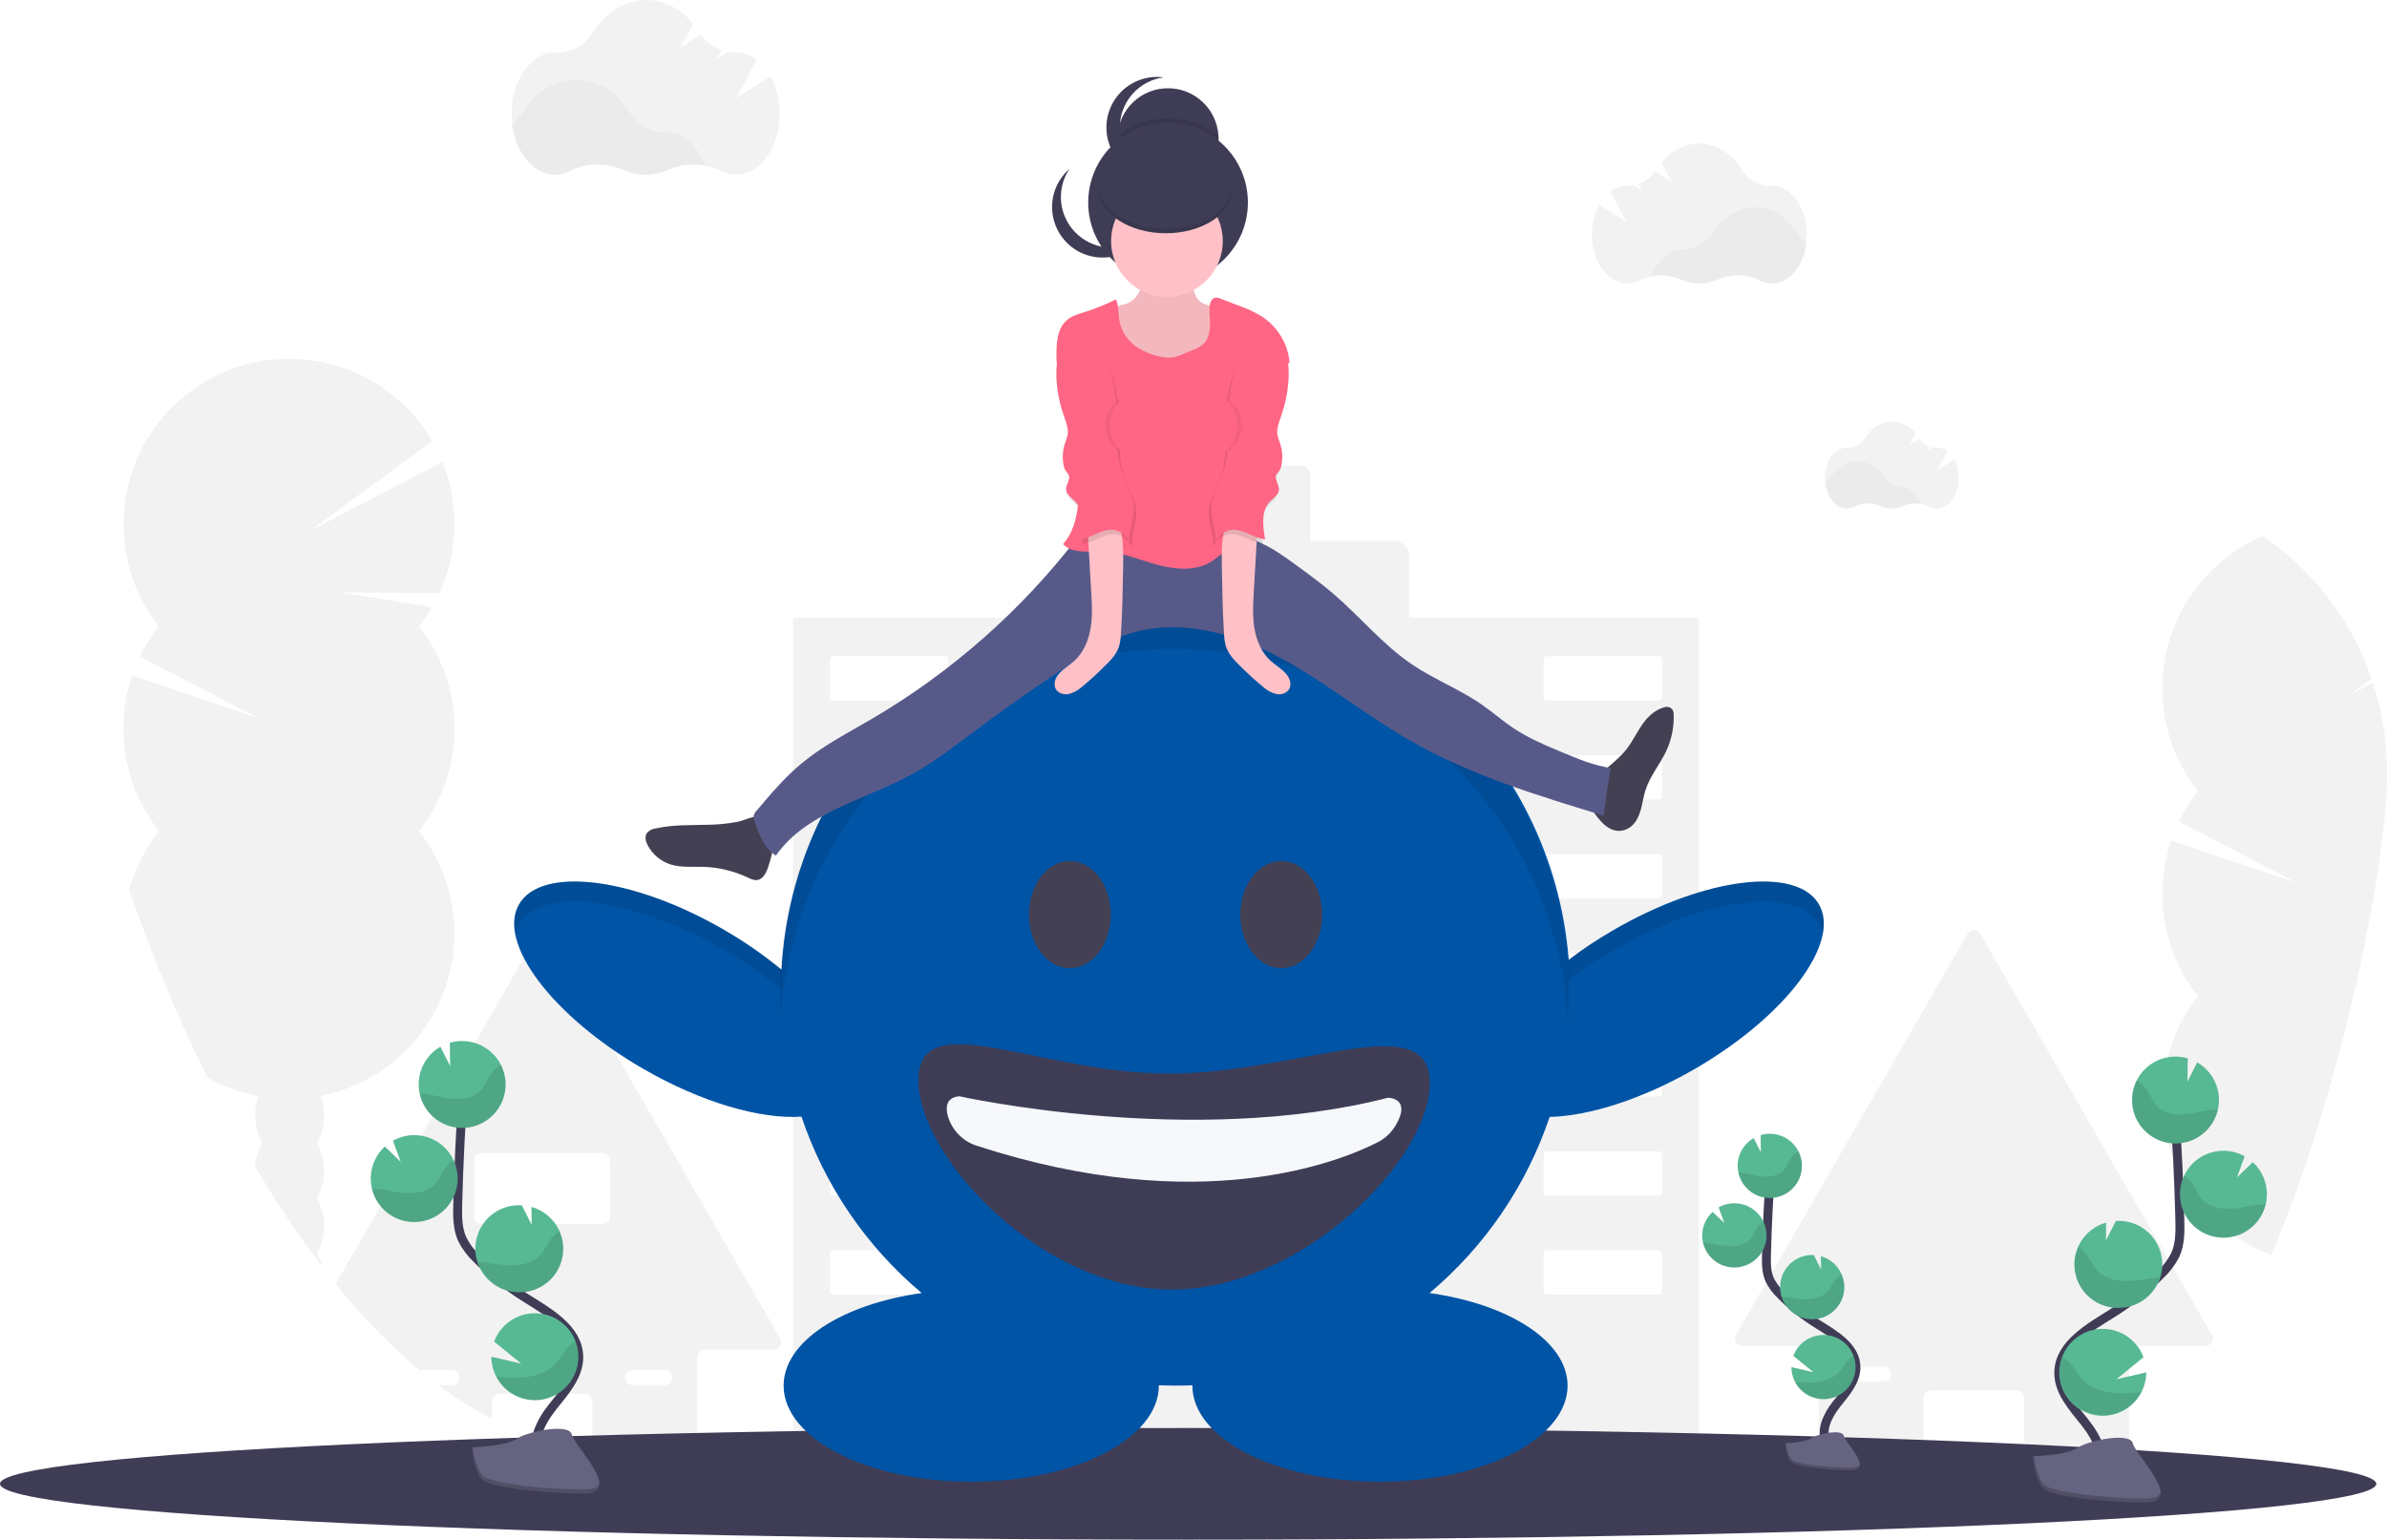
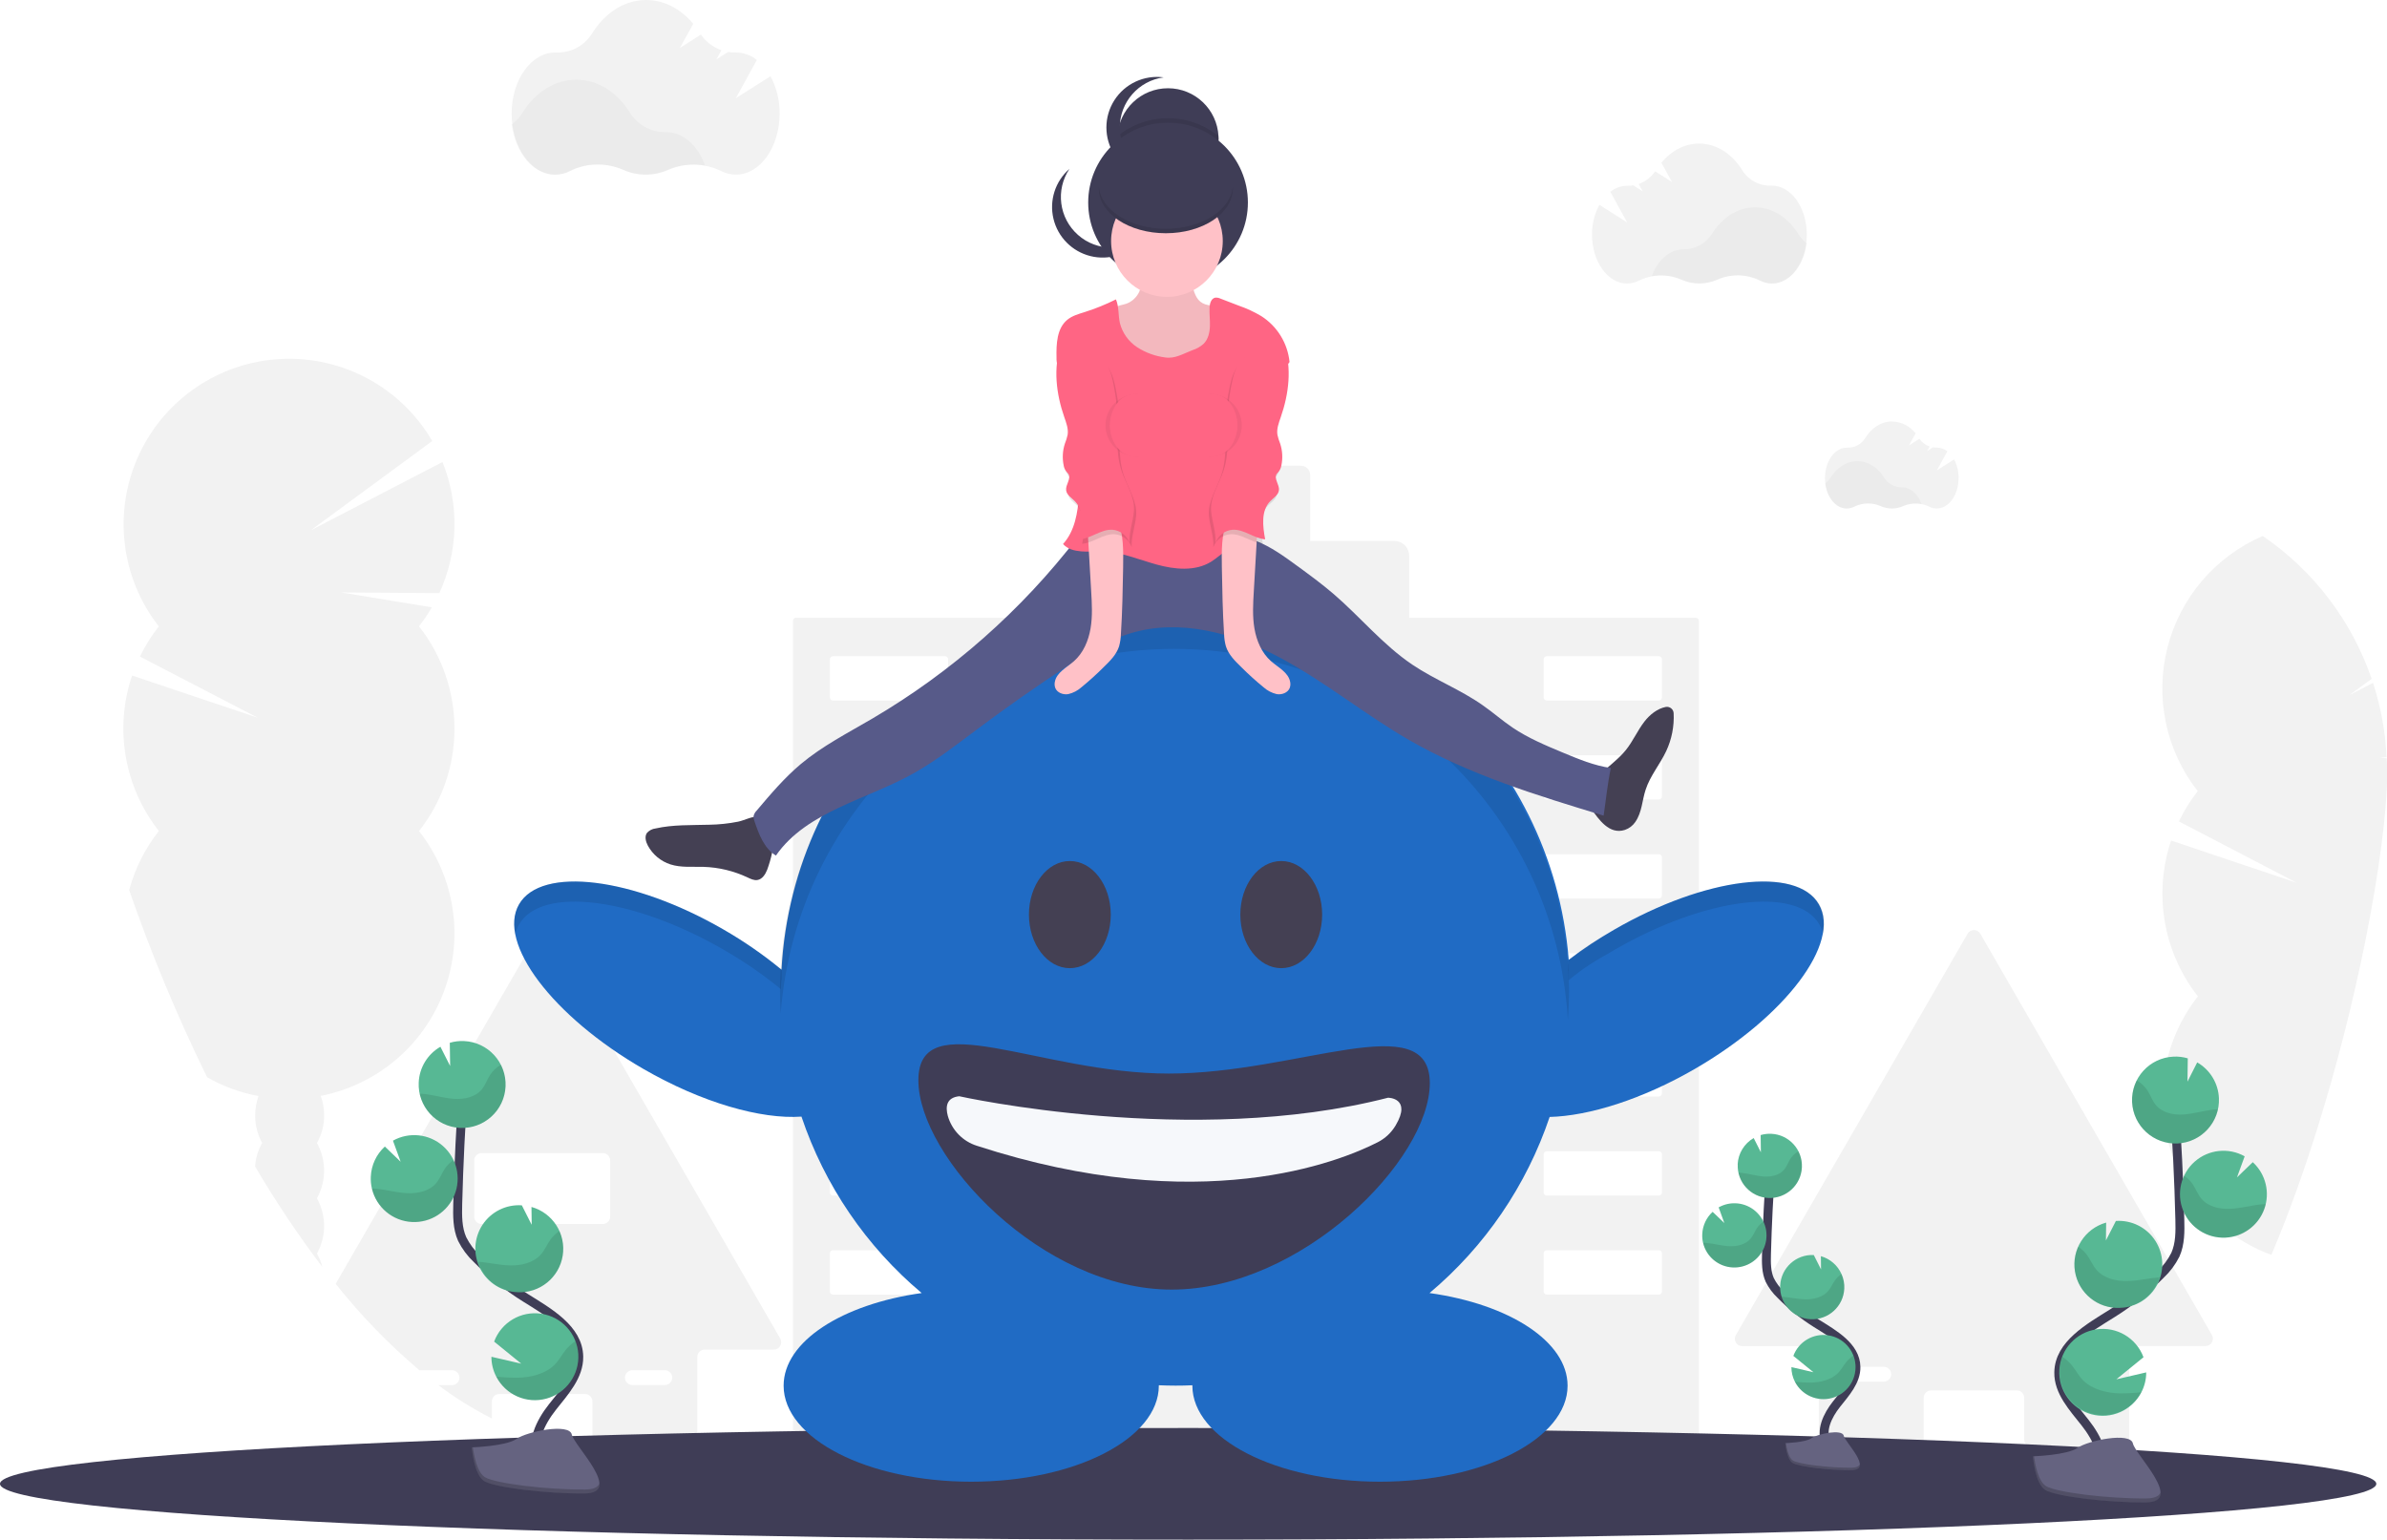
<svg xmlns="http://www.w3.org/2000/svg" id="e2e0f303-db8f-43b0-b991-e6394321a108" data-name="Layer 1" width="1068.79" height="689.43" viewBox="0 0 1068.79 689.43">
  <path d="M1056,703.06,952.31,523.41a3.3,3.3,0,0,0-5.73,0L842.86,703.06a3.3,3.3,0,0,0,2.87,5h30.94a3.32,3.32,0,0,1,3.31,3.31v38.38a3.3,3.3,0,0,0,3.29,3.31h40.37a3.31,3.31,0,0,0,3.31-3.31V731.18a3.3,3.3,0,0,1,3.3-3.3h38.38a3.31,3.31,0,0,1,3.31,3.3v18.53a3.31,3.31,0,0,0,3.31,3.31h40.36a3.34,3.34,0,0,0,3.32-3.31V711.33a3.31,3.31,0,0,1,3.31-3.31h30.94A3.31,3.31,0,0,0,1056,703.06ZM911.43,722.94a3.34,3.34,0,0,1-2.35,1H894.52a3.31,3.31,0,0,1,0-6.62h14.56a3.3,3.3,0,0,1,3.31,3.31A3.34,3.34,0,0,1,911.43,722.94Zm95.27,0a3.29,3.29,0,0,1-2.34,1H989.81a3.32,3.32,0,0,1-3.31-3.31,3.33,3.33,0,0,1,3.31-3.31h14.55a3.3,3.3,0,0,1,2.34,5.65Z" transform="translate(-65.6 -105.28)" fill="#f2f2f2" />
  <path d="M414.94,704.64,311.23,525a3.32,3.32,0,0,0-5.74,0L215.9,680.16a274.22,274.22,0,0,0,37.53,38.71H268a3.31,3.31,0,0,1,2.34,5.65,3.25,3.25,0,0,1-2.34,1h-6.16a160.29,160.29,0,0,0,24,14.93v-7.65a3.32,3.32,0,0,1,3.32-3.31h38.37a3.31,3.31,0,0,1,3.31,3.31v18.52a3.08,3.08,0,0,0,.31,1.39,3.28,3.28,0,0,0,3,1.92h40.37a3.27,3.27,0,0,0,2.63-1.33,3.17,3.17,0,0,0,.66-2V712.92a3.31,3.31,0,0,1,3.31-3.31h30.94A3.3,3.3,0,0,0,414.94,704.64Zm-68.56,15.2a3.33,3.33,0,0,1,2.35-1h14.56a3.31,3.31,0,0,1,3.31,3.31,3.33,3.33,0,0,1-3.31,3.31H348.73a3.3,3.3,0,0,1-3.31-3.31A3.34,3.34,0,0,1,346.38,719.84Zm-65.14-66.48a3.3,3.3,0,0,1-3.31-3.31V624.91a3.3,3.3,0,0,1,3.31-3.31h54.25a3.31,3.31,0,0,1,3.31,3.31v25.14a3.31,3.31,0,0,1-3.31,3.31Z" transform="translate(-65.6 -105.28)" fill="#f2f2f2" />
  <path d="M824.93,381.92H696.57V354.16a6.63,6.63,0,0,0-6.64-6.64H652.24V318a4.18,4.18,0,0,0-4.18-4.18H599.51a4.18,4.18,0,0,0-4.18,4.18v29.57H551a6.64,6.64,0,0,0-6.64,6.64V381.9a0,0,0,0,0,0,0H422a1.35,1.35,0,0,0-1.34,1.35V751.79a1.35,1.35,0,0,0,1.34,1.35h81.34a1.35,1.35,0,0,0,1.35-1.35V702.21a1.37,1.37,0,0,1,1.36-1.35h34.35a1.36,1.36,0,0,1,1.35,1.35v49.58a1.36,1.36,0,0,0,1.34,1.35H703.83a1.36,1.36,0,0,0,1.35-1.35V702.21a1.36,1.36,0,0,1,1.34-1.35h34.36a1.36,1.36,0,0,1,1.36,1.35v49.58a1.36,1.36,0,0,0,1.34,1.35h81.35a1.35,1.35,0,0,0,1.34-1.35V383.27A1.35,1.35,0,0,0,824.93,381.92ZM490.12,683.64a1.34,1.34,0,0,1-1.33,1.34H438.55a1.35,1.35,0,0,1-1.36-1.34V666.48a1.36,1.36,0,0,1,1.36-1.35h50.24a1.35,1.35,0,0,1,1.33,1.35Zm0-44.34a1.34,1.34,0,0,1-1.33,1.35H438.55a1.35,1.35,0,0,1-1.36-1.35V622.15a1.35,1.35,0,0,1,1.36-1.35h50.24a1.34,1.34,0,0,1,1.33,1.35Zm0-44.33a1.35,1.35,0,0,1-1.33,1.35H438.55a1.36,1.36,0,0,1-1.36-1.35V577.81a1.36,1.36,0,0,1,1.36-1.35h50.24a1.35,1.35,0,0,1,1.33,1.35Zm0-44.34a1.34,1.34,0,0,1-1.33,1.35H438.55a1.35,1.35,0,0,1-1.36-1.35V533.48a1.35,1.35,0,0,1,1.36-1.35h50.24a1.34,1.34,0,0,1,1.33,1.35Zm0-44.33a1.35,1.35,0,0,1-1.33,1.35H438.55a1.36,1.36,0,0,1-1.36-1.35V489.14a1.35,1.35,0,0,1,1.36-1.34h50.24a1.34,1.34,0,0,1,1.33,1.34Zm0-44.33a1.34,1.34,0,0,1-1.33,1.34H438.55a1.35,1.35,0,0,1-1.36-1.34V444.81a1.36,1.36,0,0,1,1.36-1.35h50.24a1.35,1.35,0,0,1,1.33,1.35Zm0-44.34a1.34,1.34,0,0,1-1.33,1.35H438.55a1.35,1.35,0,0,1-1.36-1.35V400.48a1.35,1.35,0,0,1,1.36-1.35h50.24a1.34,1.34,0,0,1,1.33,1.35Zm119.12,266a1.35,1.35,0,0,1-1.36,1.34H557.64a1.34,1.34,0,0,1-1.34-1.34V666.48a1.35,1.35,0,0,1,1.34-1.35h50.24a1.36,1.36,0,0,1,1.36,1.35Zm0-44.34a1.35,1.35,0,0,1-1.36,1.35H557.64a1.34,1.34,0,0,1-1.34-1.35V622.15a1.34,1.34,0,0,1,1.34-1.35h50.24a1.35,1.35,0,0,1,1.36,1.35Zm0-44.33a1.36,1.36,0,0,1-1.36,1.35H557.64A1.35,1.35,0,0,1,556.3,595V577.81a1.35,1.35,0,0,1,1.34-1.35h50.24a1.36,1.36,0,0,1,1.36,1.35Zm0-44.34a1.35,1.35,0,0,1-1.36,1.35H557.64a1.34,1.34,0,0,1-1.34-1.35V533.48a1.34,1.34,0,0,1,1.34-1.35h50.24a1.35,1.35,0,0,1,1.36,1.35Zm0-44.33a1.36,1.36,0,0,1-1.36,1.35H557.64a1.35,1.35,0,0,1-1.34-1.35V489.14a1.34,1.34,0,0,1,1.34-1.34h50.24a1.35,1.35,0,0,1,1.36,1.34Zm0-44.33a1.35,1.35,0,0,1-1.36,1.34H557.64A1.34,1.34,0,0,1,556.3,462V444.81a1.35,1.35,0,0,1,1.34-1.35h50.24a1.36,1.36,0,0,1,1.36,1.35Zm0-44.34a1.35,1.35,0,0,1-1.36,1.35H557.64a1.34,1.34,0,0,1-1.34-1.35V400.48a1.34,1.34,0,0,1,1.34-1.35h50.24a1.35,1.35,0,0,1,1.36,1.35Zm81.38,266a1.34,1.34,0,0,1-1.35,1.34H639a1.36,1.36,0,0,1-1.36-1.34V666.48a1.37,1.37,0,0,1,1.36-1.35h50.23a1.35,1.35,0,0,1,1.35,1.35Zm0-44.34a1.34,1.34,0,0,1-1.35,1.35H639a1.36,1.36,0,0,1-1.36-1.35V622.15A1.36,1.36,0,0,1,639,620.8h50.23a1.34,1.34,0,0,1,1.35,1.35Zm0-44.33a1.35,1.35,0,0,1-1.35,1.35H639a1.37,1.37,0,0,1-1.36-1.35V577.81a1.37,1.37,0,0,1,1.36-1.35h50.23a1.35,1.35,0,0,1,1.35,1.35Zm0-44.34a1.34,1.34,0,0,1-1.35,1.35H639a1.36,1.36,0,0,1-1.36-1.35V533.48a1.36,1.36,0,0,1,1.36-1.35h50.23a1.34,1.34,0,0,1,1.35,1.35Zm0-44.33a1.35,1.35,0,0,1-1.35,1.35H639a1.37,1.37,0,0,1-1.36-1.35V489.14A1.36,1.36,0,0,1,639,487.8h50.23a1.34,1.34,0,0,1,1.35,1.34Zm0-44.33a1.34,1.34,0,0,1-1.35,1.34H639a1.36,1.36,0,0,1-1.36-1.34V444.81a1.37,1.37,0,0,1,1.36-1.35h50.23a1.35,1.35,0,0,1,1.35,1.35Zm0-44.34a1.34,1.34,0,0,1-1.35,1.35H639a1.36,1.36,0,0,1-1.36-1.35V400.48a1.36,1.36,0,0,1,1.36-1.35h50.23a1.34,1.34,0,0,1,1.35,1.35Zm119.12,266a1.36,1.36,0,0,1-1.36,1.34H758.14a1.33,1.33,0,0,1-1.34-1.34V666.48a1.34,1.34,0,0,1,1.34-1.35h50.24a1.37,1.37,0,0,1,1.36,1.35Zm0-44.34a1.36,1.36,0,0,1-1.36,1.35H758.14a1.34,1.34,0,0,1-1.34-1.35V622.15a1.34,1.34,0,0,1,1.34-1.35h50.24a1.36,1.36,0,0,1,1.36,1.35Zm0-44.33a1.37,1.37,0,0,1-1.36,1.35H758.14A1.34,1.34,0,0,1,756.8,595V577.81a1.34,1.34,0,0,1,1.34-1.35h50.24a1.37,1.37,0,0,1,1.36,1.35Zm0-44.34a1.36,1.36,0,0,1-1.36,1.35H758.14a1.34,1.34,0,0,1-1.34-1.35V533.48a1.34,1.34,0,0,1,1.34-1.35h50.24a1.36,1.36,0,0,1,1.36,1.35Zm0-44.33a1.37,1.37,0,0,1-1.36,1.35H758.14a1.34,1.34,0,0,1-1.34-1.35V489.14a1.33,1.33,0,0,1,1.34-1.34h50.24a1.36,1.36,0,0,1,1.36,1.34Zm0-44.33a1.36,1.36,0,0,1-1.36,1.34H758.14A1.33,1.33,0,0,1,756.8,462V444.81a1.34,1.34,0,0,1,1.34-1.35h50.24a1.37,1.37,0,0,1,1.36,1.35Zm0-44.34a1.36,1.36,0,0,1-1.36,1.35H758.14a1.34,1.34,0,0,1-1.34-1.35V400.48a1.34,1.34,0,0,1,1.34-1.35h50.24a1.36,1.36,0,0,1,1.36,1.35Z" transform="translate(-65.6 -105.28)" fill="#f2f2f2" />
  <path d="M253.2,385.72a74.43,74.43,0,0,0,5.77-8.48l-40.67-6.68,44,.33a74.17,74.17,0,0,0,1.43-58.73l-59,30.6,54.41-40a74.13,74.13,0,1,0-122.43,83,73.89,73.89,0,0,0-8.45,13.52L181,426.66l-56.27-18.89a74.19,74.19,0,0,0,12,69.61,73.63,73.63,0,0,0-13.29,26.45,738.47,738.47,0,0,0,34.9,83.83,73.39,73.39,0,0,0,23,8.41,25.71,25.71,0,0,0-1.46,8.61A24.45,24.45,0,0,0,183,617.06a24,24,0,0,0-3.16,10.56h0a455.92,455.92,0,0,0,30.1,45,22.75,22.75,0,0,0-2.44-6,25.41,25.41,0,0,0,0-24.76,25.41,25.41,0,0,0,0-24.76,24.45,24.45,0,0,0,3.22-12.38,25.39,25.39,0,0,0-1.5-8.73,74.13,74.13,0,0,0,44-118.57,74.11,74.11,0,0,0,0-91.66Z" transform="translate(-65.6 -105.28)" fill="#f2f2f2" />
  <path d="M1134.27,444.85l-3-.49,2.94,0a126.92,126.92,0,0,0-6.08-33.31l-10.46,5.43,9.84-7.26a127.64,127.64,0,0,0-48.75-63.93,74.4,74.4,0,0,0-29.11,114.25,74.13,74.13,0,0,0-8.45,13.55L1094,500.59l-56.27-18.93a74.48,74.48,0,0,0,12,69.76,74.41,74.41,0,0,0,32.9,115.77c4-9.49,7.89-19.41,11.53-29.61,3.22-9,6.29-18.17,9.18-27.43a843,843,0,0,0,21.16-82.56c6.4-31.72,10-59.44,10-77C1134.4,448.66,1134.35,446.76,1134.27,444.85Z" transform="translate(-65.6 -105.28)" fill="#f2f2f2" />
  <ellipse cx="532" cy="664.43" rx="532" ry="25" fill="#3f3d56" />
-   <path d="M880,510.22c-9.94-17.22-51-12.15-91.61,11.32a195.17,195.17,0,0,0-20.38,13.51,176.65,176.65,0,0,0-352.48,4.44,189.49,189.49,0,0,0-26-18C349,498.07,307.93,493,298,510.22s15,50.2,55.61,73.67c26.31,15.19,52.76,22.66,70.85,21.39a176.85,176.85,0,0,0,53.82,79c-35.62,5-61.81,21.66-61.81,41.48,0,23.74,37.61,43,84,43s84-19.26,84-43c0-.06,0-.12,0-.19q3.74.16,7.51.17t7.51-.17c0,.07,0,.13,0,.19,0,23.74,37.61,43,84,43s84-19.26,84-43c0-19.82-26.19-36.49-61.81-41.48a176.82,176.82,0,0,0,53.78-78.85c17.69-.46,41.4-7.87,65-21.5C865.08,560.42,890,527.43,880,510.22Z" transform="translate(-65.6 -105.28)" fill="#0054a6" />
+   <path d="M880,510.22c-9.94-17.22-51-12.15-91.61,11.32a195.17,195.17,0,0,0-20.38,13.51,176.65,176.65,0,0,0-352.48,4.44,189.49,189.49,0,0,0-26-18C349,498.07,307.93,493,298,510.22s15,50.2,55.61,73.67c26.31,15.19,52.76,22.66,70.85,21.39a176.85,176.85,0,0,0,53.82,79c-35.62,5-61.81,21.66-61.81,41.48,0,23.74,37.61,43,84,43s84-19.26,84-43c0-.06,0-.12,0-.19q3.74.16,7.51.17t7.51-.17c0,.07,0,.13,0,.19,0,23.74,37.61,43,84,43s84-19.26,84-43c0-19.82-26.19-36.49-61.81-41.48a176.82,176.82,0,0,0,53.78-78.85c17.69-.46,41.4-7.87,65-21.5C865.08,560.42,890,527.43,880,510.22Z" transform="translate(-65.6 -105.28)" fill="#206bc4" />
  <path d="M298,519.22c9.94-17.22,51-12.15,91.61,11.32a189.25,189.25,0,0,1,25.61,17.64c.39-8.46.39.54.37-8.7a189.58,189.58,0,0,0-26-17.94C349,498.07,307.93,493,298,510.22c-2.19,3.79-2.68,8.35-1.69,13.4A16,16,0,0,1,298,519.22Z" transform="translate(-65.6 -105.28)" opacity="0.1" />
  <path d="M880.22,519.22c-9.94-17.22-51-12.15-91.62,11.32C779.13,536,775.52,538,768,544.18c-.4-8.46-.4.54-.37-8.7,7.6-6.29,11.35-8.38,21-13.94,40.66-23.47,81.68-28.54,91.62-11.32,2.19,3.79,2.68,8.35,1.69,13.4A16,16,0,0,0,880.22,519.22Z" transform="translate(-65.6 -105.28)" opacity="0.1" />
  <ellipse cx="479.03" cy="409.54" rx="18.32" ry="23.99" fill="#444053" />
  <ellipse cx="573.68" cy="409.54" rx="18.32" ry="23.99" fill="#444053" />
  <path d="M705.8,590.28c0,34.44-57.53,92.46-115.58,92.46S476.81,623.41,476.81,589,531,586,589,586,705.8,555.83,705.8,590.28Z" transform="translate(-65.6 -105.28)" fill="#3f3d56" />
  <path d="M495.11,596.16s104.35,23.23,192,.66c0,0,10.73,0,3.4,12.4a19.81,19.81,0,0,1-8,7.52c-16.9,8.63-79.45,34.15-179.47,1.61A19.68,19.68,0,0,1,490,605C488.86,600.79,489.37,596.75,495.11,596.16Z" transform="translate(-65.6 -105.28)" fill="#f6f8fb" />
  <path d="M591.31,395.83A176.64,176.64,0,0,1,767.63,562q.5-6.6.5-13.33a176.65,176.65,0,0,0-353.29,0c0,3.53.12,7,.32,10.51A176.66,176.66,0,0,1,591.31,395.83Z" transform="translate(-65.6 -105.28)" opacity="0.1" />
  <path d="M611.24,167.36a22.64,22.64,0,1,1-45.28,0c0-.37,0-.73,0-1.09a22.64,22.64,0,0,1,45.22,0C611.23,166.63,611.24,167,611.24,167.36Z" transform="translate(-65.6 -105.28)" fill="#3f3d56" />
  <path d="M611.24,167.36a22.64,22.64,0,1,1-45.28,0c0-.37,0-.73,0-1.09a35.74,35.74,0,0,1,45.22,0C611.23,166.63,611.24,167,611.24,167.36Z" transform="translate(-65.6 -105.28)" opacity="0.1" />
  <circle cx="523" cy="90.68" r="35.75" fill="#3f3d56" />
  <path d="M567,162.36a22.65,22.65,0,0,1,19.64-22.44,22.64,22.64,0,1,0,0,44.88A22.65,22.65,0,0,1,567,162.36Z" transform="translate(-65.6 -105.28)" fill="#3f3d56" />
  <path d="M548.27,210.47a22.64,22.64,0,0,1-3.81-29.58A22.64,22.64,0,1,0,576.25,213a21.75,21.75,0,0,0,1.84-2.39A22.63,22.63,0,0,1,548.27,210.47Z" transform="translate(-65.6 -105.28)" fill="#3f3d56" />
  <path d="M569.91,241.29c-1.78.6-3.76.73-5.29,1.81-3,2.07-2.87,6.46-2,10,2,8,7,15.71,14.57,19,4.58,2,9.7,2.19,14.68,2.13,5.43-.06,11.54-.75,14.9-5,1.67-2.13,2.38-4.83,3.05-7.46,1.66-6.5,3.33-13.15,2.73-19.83-3.29.29-7,.48-9.52-1.59s-3.18-6-4.3-9.29a2.34,2.34,0,0,0-.84-1.32,2.56,2.56,0,0,0-1.5-.23A59.24,59.24,0,0,1,586.1,229c-2.13-.28-7.37-2.5-9-.63-1.17,1.37-.43,5.5-1.32,7.41A10.36,10.36,0,0,1,569.91,241.29Z" transform="translate(-65.6 -105.28)" fill="#ffc1c7" />
  <path d="M569.91,241.29c-1.78.6-3.76.73-5.29,1.81-3,2.07-2.87,6.46-2,10,2,8,7,15.71,14.57,19,4.58,2,9.7,2.19,14.68,2.13,5.43-.06,11.54-.75,14.9-5,1.67-2.13,2.38-4.83,3.05-7.46,1.66-6.5,3.33-13.15,2.73-19.83-3.29.29-7,.48-9.52-1.59s-3.18-6-4.3-9.29a2.34,2.34,0,0,0-.84-1.32,2.56,2.56,0,0,0-1.5-.23A59.24,59.24,0,0,1,586.1,229c-2.13-.28-7.37-2.5-9-.63-1.17,1.37-.43,5.5-1.32,7.41A10.36,10.36,0,0,1,569.91,241.29Z" transform="translate(-65.6 -105.28)" opacity="0.05" />
  <path d="M383.16,474.58c-8,.24-16.17-.1-24,1.66a6.15,6.15,0,0,0-3.88,2c-1.15,1.64-.54,3.93.41,5.7a17.71,17.71,0,0,0,10.12,8.41c4.76,1.52,9.89.94,14.87,1.1a49.74,49.74,0,0,1,19.62,4.72c1.4.66,2.88,1.4,4.41,1.17,2.21-.34,3.59-2.55,4.41-4.63a56.5,56.5,0,0,0,2.21-7.67c1.16-4.93,1.32-14.67-5.45-16-3.1-.6-6.75,1.54-9.73,2.16A72.41,72.41,0,0,1,383.16,474.58Z" transform="translate(-65.6 -105.28)" fill="#444053" />
  <path d="M793.17,476.89a9.22,9.22,0,0,0,4.67-3.58c3-4.37,3-9.59,4.59-14.38,2-6.23,6.43-11.37,9.21-17.3a35.77,35.77,0,0,0,3.34-17,3,3,0,0,0-3.51-2.8c-3.77.73-7.19,3.46-9.59,6.58-3.09,4-5.11,8.76-8.28,12.71s-7.62,7.12-11.39,10.75c-4.73,4.56-8.44,9.52-4.22,15.44C781.42,472.17,786.16,479.19,793.17,476.89Z" transform="translate(-65.6 -105.28)" fill="#444053" />
  <path d="M548.09,345.94a321.29,321.29,0,0,1-92,81.17c-10.89,6.39-22.25,12.19-31.93,20.3-7.34,6.16-13.57,13.52-19.76,20.84a5,5,0,0,0-1.4,2.56,4.91,4.91,0,0,0,.37,2.06c2,5.9,4.32,12.3,9.66,15.52,13.84-20,41.34-25.17,62.43-37.27,9.8-5.62,18.73-12.6,27.77-19.36q19.6-14.67,40.07-28.11c9.05-5.94,18.37-11.78,28.75-14.87,22-6.58,46,0,66.32,10.8s38.21,25.56,58.12,37.05c27.06,15.6,57.25,24.8,87.14,33.87,1.07-7.18,1.72-14.22,3.24-21.32-7.46-1.05-14.51-4-21.47-6.89-7.77-3.24-15.59-6.52-22.57-11.23-4.61-3.12-8.8-6.84-13.36-10-9.94-7-21.46-11.4-31.53-18.19-13.12-8.84-23.27-21.35-35.27-31.66-5.23-4.49-10.79-8.56-16.36-12.62-5.76-4.21-11.61-8.46-18.25-11.07-7.88-3.11-16.48-3.75-24.93-4.35C584.23,341.77,566,339.91,548.09,345.94Z" transform="translate(-65.6 -105.28)" fill="#575a89" />
  <circle cx="522.5" cy="107.93" r="25" fill="#ffc1c7" />
  <path d="M587.36,265.34a30,30,0,0,1-12.62-4.6A18.38,18.38,0,0,1,567.05,250c-.81-3.53-.36-7.34-1.78-10.66a95.44,95.44,0,0,1-14,5.68c-2.71.85-5.54,1.63-7.74,3.42-4.73,3.85-5,10.85-4.87,16.94a11.26,11.26,0,0,0,.45,3.57,9,9,0,0,0,1.95,2.94c5.14,5.5,13.13,7.78,18,13.55a19.29,19.29,0,0,0-4.71,10.16,35.89,35.89,0,0,1-.64,4.52,27.89,27.89,0,0,1-1.47,3.59c-3.16,7.2-3.05,15.34-3.53,23.18s-1.84,16.19-7.14,22c2.16,2.32,5,3,8.11,3.29s6.33-.12,9.5,0c8.36.24,16.25,3.66,24.31,5.89s17.21,3.14,24.34-1.23c2.5-1.53,4.62-3.64,7.13-5.15,3-1.82,6.52-2.69,10-3.54l1.25-41.76a70.94,70.94,0,0,1,.63-8.75c1.81-11.42,9.1-21.09,16.16-30.24a27.67,27.67,0,0,0-12.69-20.6,54.36,54.36,0,0,0-10-4.64L612.09,239a4.58,4.58,0,0,0-2.34-.44c-1.78.32-2.46,2.49-2.56,4.29-.16,2.84.26,5.69.16,8.53s-.81,5.84-2.82,7.85a13.56,13.56,0,0,1-5,2.84C595.33,263.67,591.79,266,587.36,265.34Z" transform="translate(-65.6 -105.28)" fill="#ff6584" />
  <path d="M554.18,370c.33,5.57.66,11.2-.28,16.7s-3.24,10.94-7.42,14.64c-3.23,2.85-7.77,5-8.57,9.27a5,5,0,0,0,.22,2.8c.89,2.1,3.5,3.05,5.76,2.69a13.43,13.43,0,0,0,6-3.14,132.54,132.54,0,0,0,9.94-9c2.79-2.71,5.68-5.57,6.85-9.28a22.91,22.91,0,0,0,.81-5.42c.65-10,.82-20,1-30,.12-7.28.2-14.79-2.48-21.56.4,1-9.34,1.95-10.08,2-4.2.37-3.4,2.1-3.16,6.06Q553.47,357.92,554.18,370Z" transform="translate(-65.6 -105.28)" fill="#ffc1c7" />
  <path d="M627,370c-.33,5.57-.66,11.2.28,16.7s3.24,10.94,7.42,14.64c3.23,2.85,7.77,5,8.57,9.27a5,5,0,0,1-.22,2.8c-.89,2.1-3.5,3.05-5.76,2.69a13.43,13.43,0,0,1-6-3.14,132.54,132.54,0,0,1-9.94-9c-2.79-2.71-5.68-5.57-6.85-9.28a22.91,22.91,0,0,1-.81-5.42c-.65-10-.82-20-1-30-.12-7.28-.2-14.79,2.48-21.56-.4,1,9.34,1.95,10.08,2,4.2.37,3.4,2.1,3.16,6.06Q627.75,357.92,627,370Z" transform="translate(-65.6 -105.28)" fill="#ffc1c7" />
  <path d="M541.63,261.7c-3.53,10.42-2.1,22,1.51,32.37.88,2.55,1.91,5.21,1.5,7.88a24.78,24.78,0,0,1-1.24,4,18.94,18.94,0,0,0-.54,9.71,6.08,6.08,0,0,0,1.11,2.68,12.45,12.45,0,0,1,1,1.16c1.37,2.14-1.32,4.79-1,7.32.24,2.1,2.37,3.34,3.86,4.85,4.21,4.27,3.4,11.22,2.3,17.12,5.11-.45,9.52-4.63,14.64-4.29a8.76,8.76,0,0,1,7.54,5.81c-.19-4.95,1.57-9.17,2-14.11.57-6.43-3.59-12.19-5.6-18.31-2.93-8.92-1.28-18.61-2-28a93.56,93.56,0,0,0-1.52-10.39c-.91-4.7-2.24-9.84-6.22-12.51C553.84,263.58,546.12,266,541.63,261.7Z" transform="translate(-65.6 -105.28)" opacity="0.1" />
  <path d="M540.63,259.7c-3.53,10.42-2.1,22,1.51,32.37.88,2.55,1.91,5.21,1.5,7.88a24.78,24.78,0,0,1-1.24,4,18.94,18.94,0,0,0-.54,9.71,6.08,6.08,0,0,0,1.11,2.68,12.45,12.45,0,0,1,1,1.16c1.37,2.14-1.32,4.79-1,7.32.24,2.1,2.37,3.34,3.86,4.85,4.21,4.27,3.4,11.22,2.3,17.12,5.11-.45,9.52-4.63,14.64-4.29a8.76,8.76,0,0,1,7.54,5.81c-.19-4.95,1.57-9.17,2-14.11.57-6.43-3.59-12.19-5.6-18.31-2.93-8.92-1.28-18.61-2-28a93.56,93.56,0,0,0-1.52-10.39c-.91-4.7-2.24-9.84-6.22-12.51C552.84,261.58,545.12,264,540.63,259.7Z" transform="translate(-65.6 -105.28)" fill="#ff6584" />
  <path d="M639.58,261.7c3.53,10.42,2.1,22-1.51,32.37-.88,2.55-1.91,5.21-1.5,7.88a24.78,24.78,0,0,0,1.24,4,18.94,18.94,0,0,1,.54,9.71,6.08,6.08,0,0,1-1.11,2.68,12.45,12.45,0,0,0-1,1.16c-1.37,2.14,1.32,4.79,1,7.32-.24,2.1-2.37,3.34-3.86,4.85-4.21,4.27-3.4,11.22-2.3,17.12-5.11-.45-9.52-4.63-14.64-4.29a8.76,8.76,0,0,0-7.54,5.81c.19-4.95-1.57-9.17-2-14.11-.57-6.43,3.59-12.19,5.6-18.31,2.93-8.92,1.28-18.61,2-28A93.56,93.56,0,0,1,616,279.55c.91-4.7,2.24-9.84,6.22-12.51C627.37,263.58,635.09,266,639.58,261.7Z" transform="translate(-65.6 -105.28)" opacity="0.1" />
  <path d="M640.58,259.7c3.53,10.42,2.1,22-1.51,32.37-.88,2.55-1.91,5.21-1.5,7.88a24.78,24.78,0,0,0,1.24,4,18.94,18.94,0,0,1,.54,9.71,6.08,6.08,0,0,1-1.11,2.68,12.45,12.45,0,0,0-1,1.16c-1.37,2.14,1.32,4.79,1,7.32-.24,2.1-2.37,3.34-3.86,4.85-4.21,4.27-3.4,11.22-2.3,17.12-5.11-.45-9.52-4.63-14.64-4.29a8.76,8.76,0,0,0-7.54,5.81c.19-4.95-1.57-9.17-2-14.11-.57-6.43,3.59-12.19,5.6-18.31,2.93-8.92,1.28-18.61,2-28A93.56,93.56,0,0,1,617,277.55c.91-4.7,2.24-9.84,6.22-12.51C628.37,261.58,636.09,264,640.58,259.7Z" transform="translate(-65.6 -105.28)" fill="#ff6584" />
  <ellipse cx="522" cy="84.43" rx="30" ry="20" fill="#3f3d56" />
  <path d="M562.6,295.72a14,14,0,0,1,13-14c-.33,0-.66,0-1,0a14,14,0,0,0,0,28c.34,0,.67,0,1-.05A14,14,0,0,1,562.6,295.72Z" transform="translate(-65.6 -105.28)" opacity="0.05" />
  <ellipse cx="508" cy="190.43" rx="11" ry="14" fill="#ff6584" />
  <path d="M619.6,295.72a14,14,0,0,0-13-14c.34,0,.67,0,1,0a14,14,0,0,1,0,28c-.33,0-.66,0-1-.05A14,14,0,0,0,619.6,295.72Z" transform="translate(-65.6 -105.28)" opacity="0.05" />
  <ellipse cx="543" cy="190.43" rx="11" ry="14" fill="#ff6584" />
  <path d="M587.6,207.72c-16.06,0-29.18-8.42-30-19,0,.33,0,.66,0,1,0,11,13.44,20,30,20s30-9,30-20c0-.34,0-.67,0-1C616.79,199.3,603.67,207.72,587.6,207.72Z" transform="translate(-65.6 -105.28)" opacity="0.1" />
  <path d="M410.59,139.41l-15.52,9.85,9.42-17.14a15.35,15.35,0,0,0-9.38-3.35h-.25a18.09,18.09,0,0,1-3.22-.23l-5.26,3.33,2.25-4.1a18.72,18.72,0,0,1-9.2-7l-9.41,6L376,115.94c-5.5-6.6-12.92-10.66-21.09-10.66-9.79,0-18.51,5.83-24.14,14.9a18,18,0,0,1-16,8.6h-.52c-10.81,0-19.57,12.26-19.57,27.37s8.76,27.37,19.57,27.37a14.71,14.71,0,0,0,6.81-1.7c7.05-3.67,16.31-3.74,23.69-.47a24.71,24.71,0,0,0,20.14,0,28.27,28.27,0,0,1,23.47.45,14.72,14.72,0,0,0,6.75,1.67c10.81,0,19.57-12.25,19.57-27.37A34.77,34.77,0,0,0,410.59,139.41Z" transform="translate(-65.6 -105.28)" fill="#f2f2f2" />
  <path d="M381.34,179.46a28.9,28.9,0,0,0-16.77,1.83,24.69,24.69,0,0,1-20.13,0,28.25,28.25,0,0,0-23.69.46,14.6,14.6,0,0,1-6.81,1.71c-9.61,0-17.59-9.67-19.26-22.43a18.43,18.43,0,0,0,4.8-5.18c5.63-9.07,14.35-14.89,24.14-14.89s18.41,5.75,24,14.73a18.52,18.52,0,0,0,15.95,8.76h.25C371.5,164.4,378.12,170.53,381.34,179.46Z" transform="translate(-65.6 -105.28)" opacity="0.03" />
  <path d="M940.57,311l-7.74,4.91,4.7-8.54a7.64,7.64,0,0,0-4.69-1.67h-.12a9.62,9.62,0,0,1-1.61-.12l-2.62,1.66,1.12-2a9.4,9.4,0,0,1-4.59-3.49l-4.69,3,3-5.39A13.75,13.75,0,0,0,912.77,294c-4.88,0-9.23,2.91-12,7.43a9,9,0,0,1-8,4.29h-.26c-5.39,0-9.76,6.11-9.76,13.65S887.12,333,892.51,333a7.32,7.32,0,0,0,3.4-.85,14.1,14.1,0,0,1,11.82-.23,12.31,12.31,0,0,0,10,0,14.08,14.08,0,0,1,11.71.23,7.29,7.29,0,0,0,3.36.83c5.39,0,9.76-6.11,9.76-13.65A17.42,17.42,0,0,0,940.57,311Z" transform="translate(-65.6 -105.28)" fill="#f2f2f2" />
  <path d="M926,331a14.44,14.44,0,0,0-8.37.91,12.28,12.28,0,0,1-5,1.06,12.41,12.41,0,0,1-5-1.08,14,14,0,0,0-11.81.23,7.35,7.35,0,0,1-3.4.85c-4.79,0-8.78-4.83-9.61-11.19a9.25,9.25,0,0,0,2.4-2.58c2.8-4.53,7.15-7.43,12-7.43s9.18,2.87,12,7.35a9.24,9.24,0,0,0,8,4.37h.13C921.07,323.49,924.37,326.54,926,331Z" transform="translate(-65.6 -105.28)" opacity="0.03" />
  <path d="M781.73,197l12.44,7.89-7.55-13.73a12.29,12.29,0,0,1,7.52-2.69h.2a14.8,14.8,0,0,0,2.58-.2l4.21,2.68-1.8-3.29A15,15,0,0,0,806.7,182l7.54,4.78-4.76-8.66c4.41-5.3,10.35-8.55,16.9-8.55,7.84,0,14.83,4.67,19.34,11.94a14.46,14.46,0,0,0,12.78,6.89h.43c8.66,0,15.67,9.82,15.67,21.93s-7,21.93-15.67,21.93a11.81,11.81,0,0,1-5.47-1.36,22.61,22.61,0,0,0-19-.38,19.79,19.79,0,0,1-16.14,0,22.62,22.62,0,0,0-18.81.37,11.78,11.78,0,0,1-5.4,1.33c-8.66,0-15.68-9.82-15.68-21.93A27.84,27.84,0,0,1,781.73,197Z" transform="translate(-65.6 -105.28)" fill="#f2f2f2" />
  <path d="M805.17,229a23.11,23.11,0,0,1,13.43,1.46,19.79,19.79,0,0,0,16.14,0,22.65,22.65,0,0,1,19,.37,11.76,11.76,0,0,0,5.47,1.37c7.69,0,14.09-7.75,15.42-18a14.94,14.94,0,0,1-3.84-4.15c-4.51-7.27-11.5-11.93-19.35-11.93s-14.74,4.61-19.25,11.8a14.85,14.85,0,0,1-12.78,7h-.2C813.05,217,807.75,221.88,805.17,229Z" transform="translate(-65.6 -105.28)" opacity="0.03" />
  <path d="M307,759.17c-4.13-7.64.55-17,5.93-23.81s11.95-13.91,11.81-22.59c-.2-12.48-13.45-19.85-24-26.46A117,117,0,0,1,279.18,669a31.49,31.49,0,0,1-6.63-8.87c-2.19-4.88-2.13-10.43-2-15.78q.69-26.7,2.64-53.36" transform="translate(-65.6 -105.28)" fill="none" stroke="#3f3d56" stroke-miterlimit="10" stroke-width="4" />
  <path d="M253.08,590A19.41,19.41,0,0,1,262.8,574l4.35,8.61L267,572.22a19.2,19.2,0,0,1,6.41-.77A19.46,19.46,0,1,1,253.08,590Z" transform="translate(-65.6 -105.28)" fill="#57b894" />
  <path d="M287.79,721.69a19.46,19.46,0,1,0-.94-15.67L299,715.91l-13.37-3.1A19.17,19.17,0,0,0,287.79,721.69Z" transform="translate(-65.6 -105.28)" fill="#57b894" />
  <path d="M297.4,683.91a19.46,19.46,0,0,0,6.17-38.18l.1,8L299.26,645h-.05a19.47,19.47,0,1,0-1.81,38.89Z" transform="translate(-65.6 -105.28)" fill="#57b894" />
  <path d="M250.16,652.47a19.46,19.46,0,1,0-8.61-36.42l3.44,9.43-7.07-6.8a19.38,19.38,0,0,0-6.29,13.44,19,19,0,0,0,.49,5.36A19.45,19.45,0,0,0,250.16,652.47Z" transform="translate(-65.6 -105.28)" fill="#57b894" />
  <path d="M255.7,595.16c4.49.5,8.86,1.89,13.37,2.17s9.45-.8,12.3-4.3c1.54-1.89,2.31-4.28,3.61-6.33a13.82,13.82,0,0,1,4.9-4.62A19.46,19.46,0,1,1,253.5,595C254.23,595,255,595.08,255.7,595.16Z" transform="translate(-65.6 -105.28)" opacity="0.1" />
  <path d="M250.16,652.47a19.47,19.47,0,0,0,18.51-27.76,14.34,14.34,0,0,0-3.92,3.92c-1.38,2.09-2.22,4.51-3.85,6.43-3,3.56-8.21,4.73-12.91,4.51s-9.23-1.54-13.91-2c-.64-.06-1.3-.1-2-.12A19.45,19.45,0,0,0,250.16,652.47Z" transform="translate(-65.6 -105.28)" opacity="0.1" />
  <path d="M297.4,683.91a19.46,19.46,0,0,0,18.67-27.4,15.67,15.67,0,0,0-4.12,4c-1.51,2.14-2.45,4.59-4.22,6.56-3.29,3.66-8.8,5-13.78,4.83-4.82-.1-9.46-1.29-14.25-1.65A19.48,19.48,0,0,0,297.4,683.91Z" transform="translate(-65.6 -105.28)" opacity="0.1" />
  <path d="M287.79,721.69a19.46,19.46,0,0,0,35.47-15.88,19.57,19.57,0,0,0-4.27,3.81c-1.85,2.26-3.07,4.81-5.21,6.91-4,3.91-10.4,5.52-16.12,5.67A84.94,84.94,0,0,1,287.79,721.69Z" transform="translate(-65.6 -105.28)" opacity="0.1" />
  <path d="M883.5,751.64c-3-5.64.41-12.56,4.39-17.59s8.82-10.27,8.71-16.68c-.14-9.22-9.93-14.66-17.74-19.55A86.29,86.29,0,0,1,862.92,685a23.55,23.55,0,0,1-4.9-6.56c-1.61-3.6-1.57-7.7-1.47-11.65q.51-19.72,2-39.42" transform="translate(-65.6 -105.28)" fill="none" stroke="#3f3d56" stroke-miterlimit="10" stroke-width="4" />
  <path d="M843.64,626.66a14.4,14.4,0,0,1,7.18-11.78l3.22,6.37-.1-7.71a14.59,14.59,0,0,1,4.74-.57,14.38,14.38,0,1,1-15,13.69Z" transform="translate(-65.6 -105.28)" fill="#57b894" />
  <path d="M869.28,724a14.37,14.37,0,1,0-.7-11.57l9,7.31-9.87-2.29A14.21,14.21,0,0,0,869.28,724Z" transform="translate(-65.6 -105.28)" fill="#57b894" />
  <path d="M876.38,696a14.38,14.38,0,0,0,15-13.69,14.19,14.19,0,0,0-1.24-6.54,14.41,14.41,0,0,0-9.23-8l.07,5.93-3.25-6.45h0A14.38,14.38,0,1,0,876.38,696Z" transform="translate(-65.6 -105.28)" fill="#57b894" />
  <path d="M841.48,672.82a14.38,14.38,0,1,0-6.35-26.9l2.54,7-5.23-5a14.28,14.28,0,0,0-4.64,9.92,14,14,0,0,0,.36,4A14.37,14.37,0,0,0,841.48,672.82Z" transform="translate(-65.6 -105.28)" fill="#57b894" />
  <path d="M845.58,630.49c3.31.37,6.54,1.4,9.87,1.61s7-.6,9.09-3.18c1.14-1.4,1.71-3.16,2.66-4.68a10.28,10.28,0,0,1,3.62-3.41,14.37,14.37,0,0,1-13.49,20.87A14.4,14.4,0,0,1,844,630.37C844.49,630.39,845,630.43,845.58,630.49Z" transform="translate(-65.6 -105.28)" opacity="0.1" />
  <path d="M841.48,672.82a14.39,14.39,0,0,0,13.68-20.5,10.78,10.78,0,0,0-2.9,2.89c-1,1.55-1.64,3.33-2.84,4.75-2.24,2.63-6.07,3.5-9.54,3.34s-6.81-1.15-10.27-1.46c-.48-.05-1-.08-1.45-.09A14.37,14.37,0,0,0,841.48,672.82Z" transform="translate(-65.6 -105.28)" opacity="0.1" />
  <path d="M876.38,696a14.38,14.38,0,0,0,15-13.69,14.19,14.19,0,0,0-1.24-6.54,11.58,11.58,0,0,0-3,2.92c-1.12,1.57-1.81,3.39-3.12,4.84-2.43,2.7-6.5,3.66-10.18,3.57s-7-.95-10.52-1.22A14.36,14.36,0,0,0,876.38,696Z" transform="translate(-65.6 -105.28)" opacity="0.1" />
  <path d="M869.28,724a14.38,14.38,0,0,0,26.21-11.72,14.26,14.26,0,0,0-3.16,2.81c-1.37,1.67-2.27,3.55-3.85,5.11-2.94,2.88-7.68,4.07-11.9,4.18A60.9,60.9,0,0,1,869.28,724Z" transform="translate(-65.6 -105.28)" opacity="0.1" />
  <path d="M1005.17,766.17c4.13-7.64-.55-17-5.93-23.81s-12-13.91-11.81-22.59c.2-12.48,13.45-19.85,24-26.46A117,117,0,0,0,1033,676a31.49,31.49,0,0,0,6.63-8.87c2.19-4.88,2.13-10.43,2-15.78Q1041,624.61,1039,598" transform="translate(-65.6 -105.28)" fill="none" stroke="#3f3d56" stroke-miterlimit="10" stroke-width="4" />
  <path d="M1059.13,597a19.44,19.44,0,0,0-9.72-16l-4.36,8.62.14-10.43a19.23,19.23,0,0,0-6.41-.77A19.46,19.46,0,1,0,1059.13,597Z" transform="translate(-65.6 -105.28)" fill="#57b894" />
  <path d="M1024.42,728.69a19.46,19.46,0,1,1,.94-15.67l-12.15,9.89,13.37-3.1A19.17,19.17,0,0,1,1024.42,728.69Z" transform="translate(-65.6 -105.28)" fill="#57b894" />
  <path d="M1014.81,690.91a19.46,19.46,0,0,1-6.17-38.18l-.1,8L1013,652h0a19.47,19.47,0,1,1,1.81,38.89Z" transform="translate(-65.6 -105.28)" fill="#57b894" />
  <path d="M1062.05,659.47a19.46,19.46,0,1,1,8.61-36.42l-3.44,9.43,7.07-6.8a19.46,19.46,0,0,1-12.24,33.79Z" transform="translate(-65.6 -105.28)" fill="#57b894" />
  <path d="M1056.51,602.16c-4.49.5-8.86,1.89-13.37,2.17s-9.45-.8-12.3-4.3c-1.54-1.89-2.31-4.28-3.61-6.33a13.82,13.82,0,0,0-4.9-4.62A19.46,19.46,0,1,0,1058.71,602C1058,602,1057.24,602.08,1056.51,602.16Z" transform="translate(-65.6 -105.28)" opacity="0.1" />
  <path d="M1062.05,659.47a19.47,19.47,0,0,1-18.51-27.76,14.34,14.34,0,0,1,3.92,3.92c1.38,2.09,2.22,4.51,3.85,6.43,3,3.56,8.21,4.73,12.91,4.51s9.23-1.54,13.91-2c.64-.06,1.3-.1,2-.12A19.45,19.45,0,0,1,1062.05,659.47Z" transform="translate(-65.6 -105.28)" opacity="0.1" />
  <path d="M1014.81,690.91a19.46,19.46,0,0,1-18.67-27.4,15.67,15.67,0,0,1,4.12,4c1.51,2.14,2.45,4.59,4.22,6.56,3.29,3.66,8.8,5,13.78,4.83,4.82-.1,9.46-1.29,14.25-1.65A19.48,19.48,0,0,1,1014.81,690.91Z" transform="translate(-65.6 -105.28)" opacity="0.1" />
  <path d="M1024.42,728.69A19.46,19.46,0,0,1,989,712.81a19.57,19.57,0,0,1,4.27,3.81c1.85,2.26,3.07,4.81,5.21,6.91,4,3.91,10.4,5.52,16.12,5.67A84.94,84.94,0,0,0,1024.42,728.69Z" transform="translate(-65.6 -105.28)" opacity="0.1" />
  <path d="M276.83,753.38s15.35-.48,20-3.77,23.63-7.23,24.78-2,23.08,26.29,5.74,26.43-40.29-2.7-44.91-5.51S276.83,753.38,276.83,753.38Z" transform="translate(-65.6 -105.28)" fill="#656380" />
  <path d="M327.64,772.25c-17.34.14-40.29-2.7-44.91-5.51-3.52-2.14-4.92-9.83-5.39-13.38l-.51,0s1,12.38,5.59,15.2,27.57,5.65,44.91,5.51c5,0,6.73-1.82,6.64-4.45C333.27,771.23,331.37,772.22,327.64,772.25Z" transform="translate(-65.6 -105.28)" opacity="0.2" />
  <path d="M865,751.48s9-.27,11.67-2.2,13.79-4.22,14.46-1.13,13.47,15.34,3.35,15.42-23.52-1.57-26.22-3.22S865,751.48,865,751.48Z" transform="translate(-65.6 -105.28)" fill="#656380" />
  <path d="M894.62,762.5c-10.12.08-23.52-1.58-26.22-3.22-2-1.25-2.87-5.74-3.14-7.81H865s.57,7.23,3.26,8.87,16.1,3.31,26.22,3.22c2.92,0,3.93-1.06,3.87-2.6C897.91,761.9,896.79,762.48,894.62,762.5Z" transform="translate(-65.6 -105.28)" opacity="0.2" />
  <path d="M975.83,757.38s15.35-.48,20-3.77,23.63-7.23,24.78-2,23.08,26.29,5.74,26.43-40.29-2.7-44.91-5.51S975.83,757.38,975.83,757.38Z" transform="translate(-65.6 -105.28)" fill="#656380" />
  <path d="M1026.64,776.25c-17.34.14-40.29-2.7-44.91-5.51-3.52-2.14-4.92-9.83-5.39-13.38l-.51,0s1,12.38,5.59,15.2,27.57,5.65,44.91,5.51c5,0,6.73-1.82,6.64-4.45C1032.27,775.23,1030.37,776.22,1026.64,776.25Z" transform="translate(-65.6 -105.28)" opacity="0.2" />
</svg>
